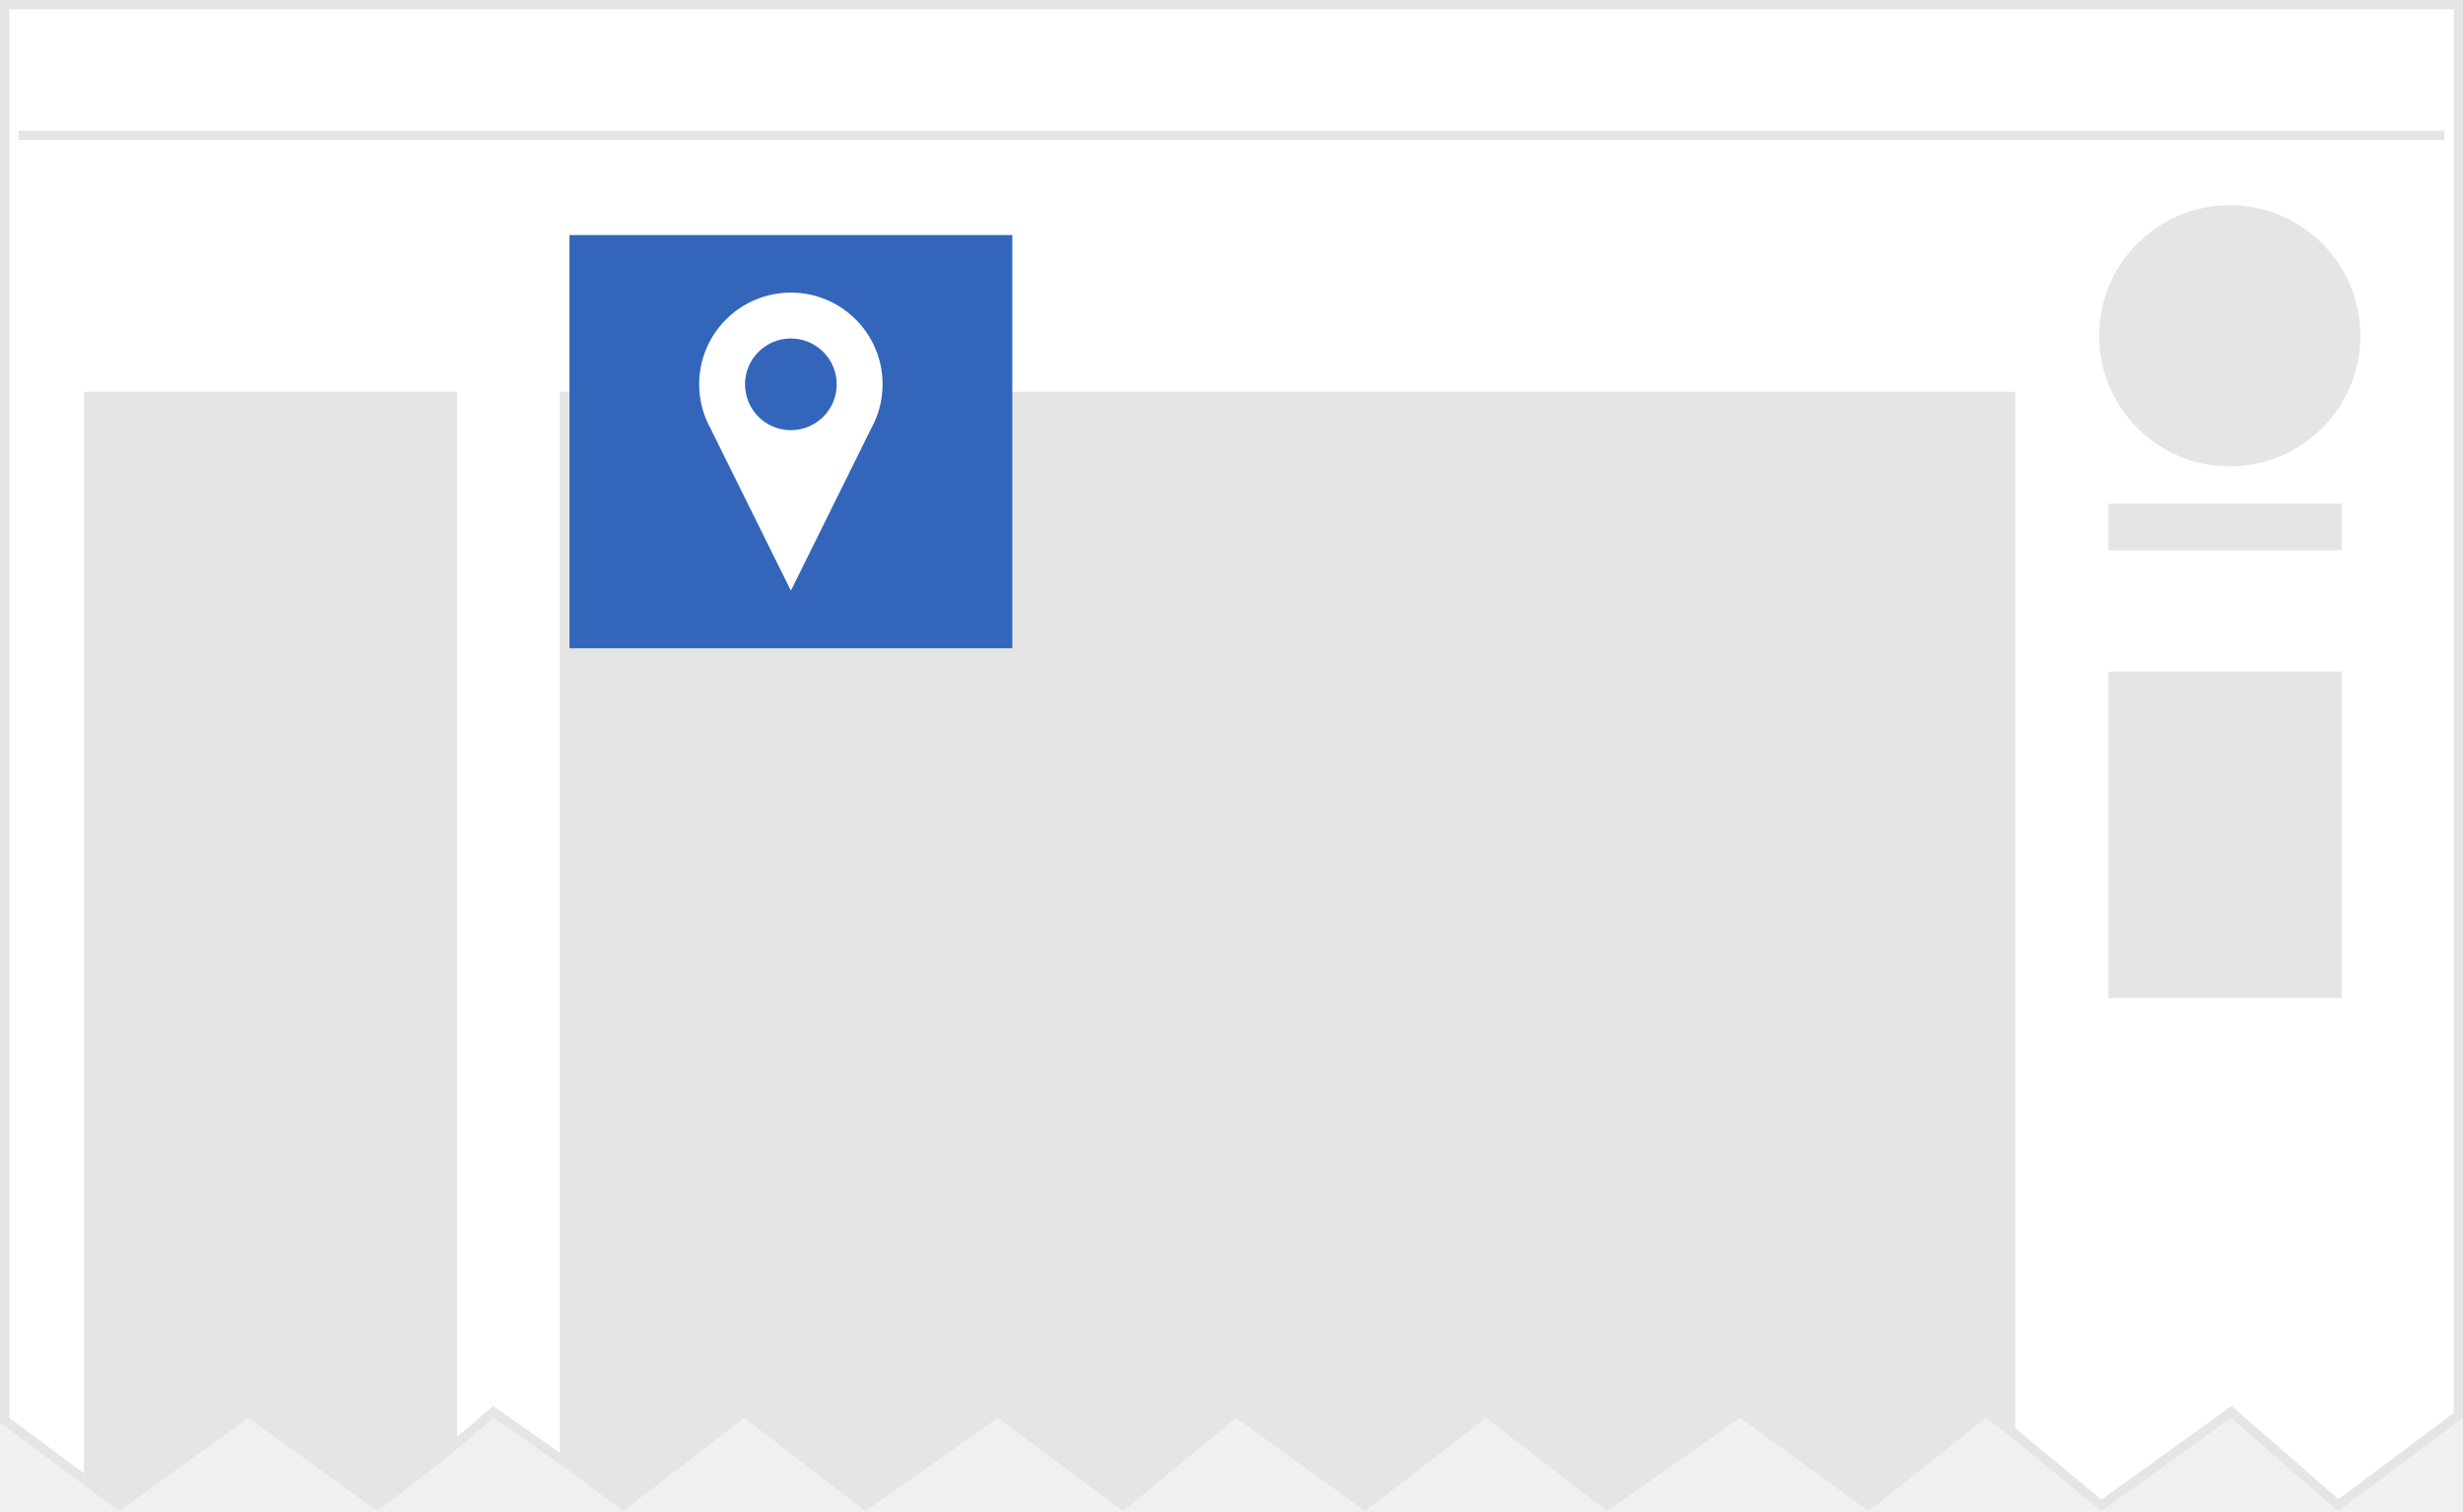
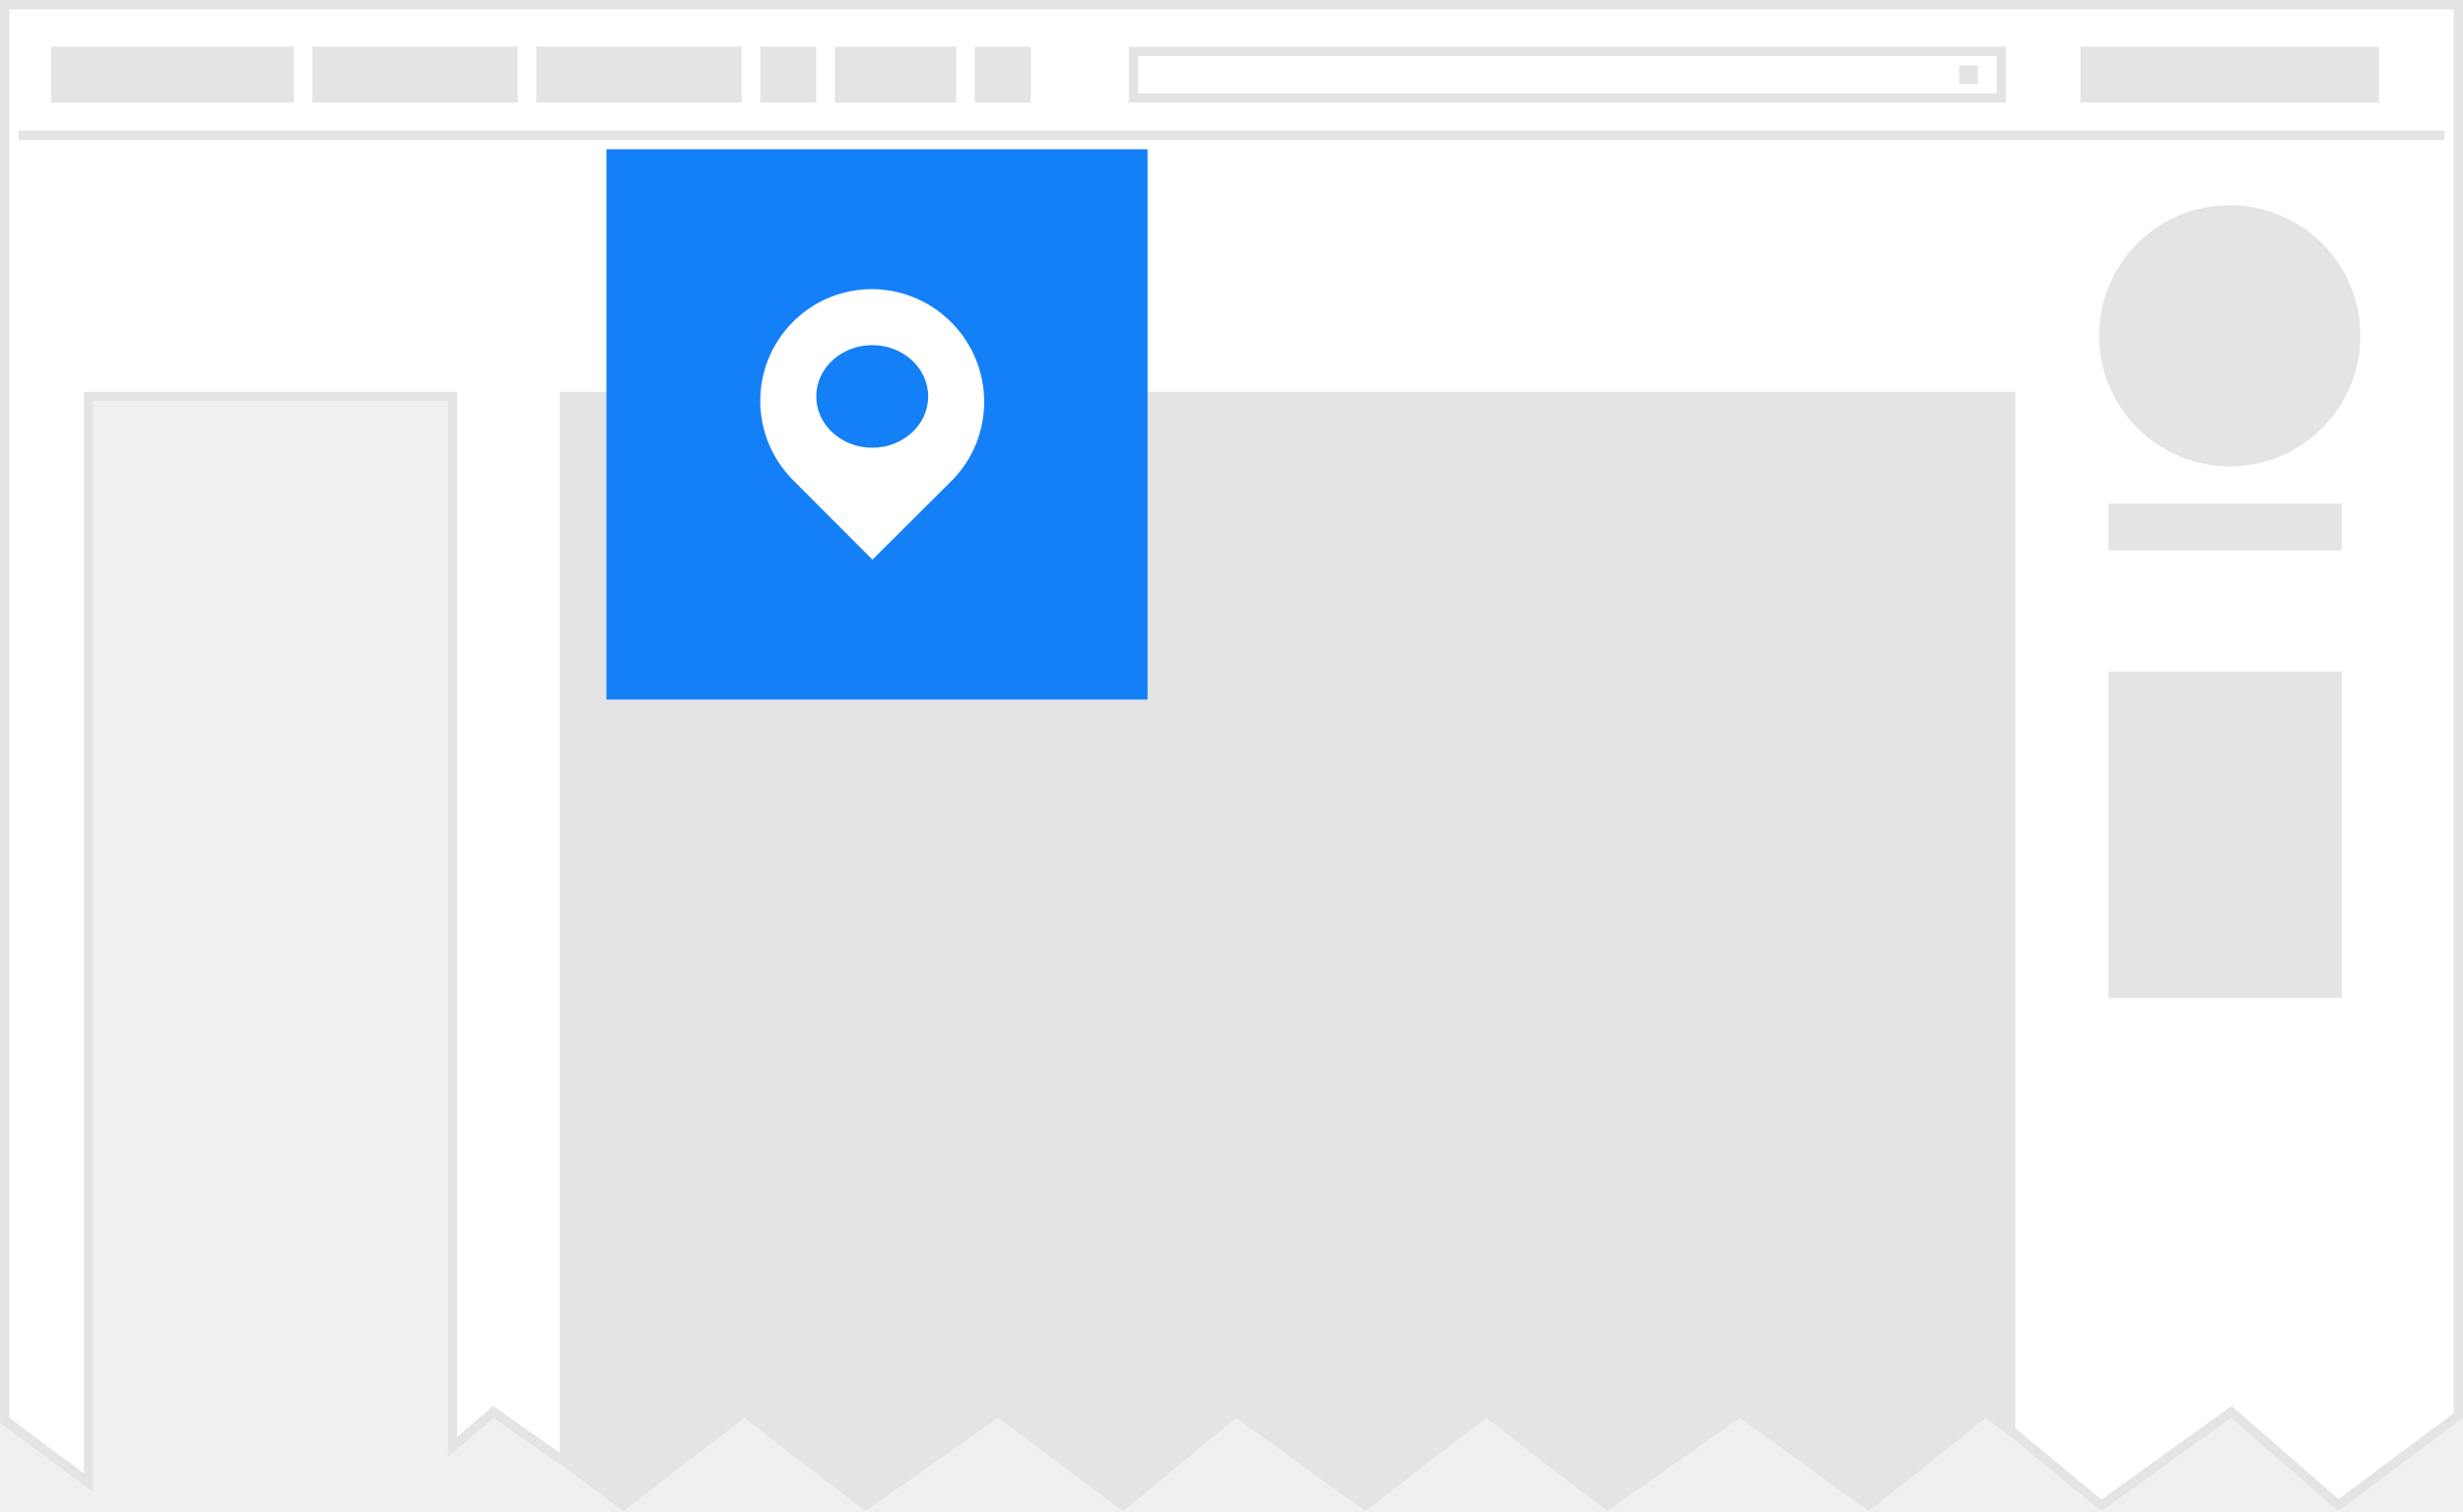
- <svg xmlns="http://www.w3.org/2000/svg" width="264" height="162" viewBox="0 0 264 162">
-   <path fill="#fff" d="M263.5 151.749v-151.249h-263v151.749l9 6.705v-116.454h39v112.6l4.393-3.731 7.607 5.33v-114.199h155v110.85l9.751 8.03 13.916-10.019 11.467 9.996z" />
-   <path d="M1 1v150.998l8 5.96v-115.958h40v112.02l3.274-2.78.589-.497.633.439 6.504 4.556v-113.738h156v111.1l9.257 7.66 13.295-9.569.646-.464.598.521 10.864 9.47 12.34-9.219v-150.499h-262m-1-1h264v152l-13.391 10-11.475-10-13.891 10-10.243-8.4v-110.6h-154v114.66l-8.078-5.66-4.922 4.18v-113.18h-38v116.95l-10-7.45v-152.5zM61 157.66v-114.66h154v110.6l-2.145-1.6-12.557 10-13.809-10-14.229 10-12.972-10-12.973 10-13.812-10-12.136 10-13.392-10-14.229 10-12.972-10-12.976 10-5.798-4.34zM253 36c0-7.732-6.268-14-14-14s-14 6.268-14 14 6.268 14 14 14 14-6.268 14-14zM10 159.95v-116.95h38v113.18l-7.551 5.82-13.812-10-13.891 10-2.746-2.05zM226 107v-35h25v35h-25z" fill="#e5e5e5" />
-   <path d="M262 14.5h-260" fill="#e5e5e5" stroke="#e5e5e5" />
-   <path d="M226 59v-5h25v5h-25z" fill="#e5e5e5" />
-   <path d="M61.041 69.5v-44.301h47.464v44.301h-47.464z" fill="#36b" />
-   <path d="M74.94 41.201c0-5.424 4.398-9.833 9.834-9.833 5.428 0 9.829 4.409 9.829 9.833 0 1.794-.485 3.471-1.324 4.918h.008l-8.514 17.206-8.523-17.206h.015c-.84-1.447-1.325-3.124-1.325-4.918zm9.829 4.918c2.717 0 4.915-2.202 4.915-4.918 0-2.711-2.198-4.915-4.915-4.915-2.716 0-4.911 2.204-4.911 4.915-.002 2.716 2.194 4.918 4.911 4.918z" fill="#fff" />
+ <svg xmlns="http://www.w3.org/2000/svg" version="1.1" x="0px" y="0px" width="264" height="162" viewBox="0, 0, 264, 162">
+   <g id="beta-nearby">
+     <path d="M239.167,151.362 L250.634,161.357 L263.5,151.749 L263.5,0.5 L0.5,0.5 L0.5,152.249 L9.5,158.954 L9.5,42.5 L48.5,42.5 L48.5,155.1 L52.893,151.37 L60.5,156.7 L60.5,42.5 L215.5,42.5 L215.5,153.349 L225.251,161.38 L239.167,151.362 L239.167,151.362 z M239.167,151.362" fill="#FFFFFF" />
+     <path d="M1,1 L1,151.998 L9,157.958 L9,43 L9,42 L10,42 L48,42 L49,42 L49,43 L49,154.019 L52.274,151.241 L52.863,150.742 L53.496,151.181 L60,155.738 L60,43 L60,42 L61,42 L215,42 L216,42 L216,43 L216,153.099 L225.257,160.76 L238.552,151.192 L239.196,150.726 L239.794,151.247 L250.658,160.717 L263,151.499 L263,1 L1,1 L1,1 L1,1 z M0,0 L264,0 L264,152 L250.609,162 L239.136,152 L225.245,162 L215,153.6 L215,43 L61,43 L61,157.66 L52.922,152 L48,156.18 L48,43 L10,43 L10,159.95 L0,152.5 L0,0 L0,0 L0,0 L0,0 L0,0 z M0,0" fill="#E4E4E4" />
+     <path d="M61,43 L215,43 L215,112.701 L215,153.6 L212.855,152 L200.3,162 L186.491,152 L172.262,162 L159.29,152 L146.317,162 L132.506,152 L120.37,162 L106.978,152 L92.749,162 L79.777,152 L66.802,162 L60.998,157.66 L60.998,43 L61,43 z M61,43" fill="#E4E4E4" />
+     <path d="M253,36 C253,28.268 246.732,22 239,22 C231.268,22 225,28.268 225,36 C225,43.732 231.268,50 239,50 C246.732,50 253,43.732 253,36 C253,36 253,43.732 253,36 L253,36 L253,36 L253,36 z M253,36" fill="#E4E4E4" />
+     <path d="M39.262,162 L26.29,152 L13.316,162 L10,159.599 L10,43 L48,43 L48,155.859 z" fill="#F1F1F1" />
+     <path d="M226,107 L226,72 L251,72 L251,107 L226,107 L226,107 L226,107 L226,107 L226,107 z M226,107" fill="#E4E4E4" />
+     <path d="M31.49,5 L5.49,5 L5.49,11 L31.49,11 L31.49,5 L31.49,5 L31.49,5 L31.49,5 L31.49,5 z M31.49,5" fill="#E4E4E4" />
+     <path d="M55.49,5 L55.49,11 L33.49,11 L33.49,5 L55.49,5 L55.49,5 z M55.49,5" fill="#E4E4E4" />
+     <path d="M122,6 L122,10 L214,10 L214,6 L122,6 L122,6 L122,6 z M121,5 L215,5 L215,11 L121,11 L121,5 L121,5 L121,5 L121,5 L121,5 z M121,5" fill="#E4E4E4" />
+     <path d="M79.49,5 L79.49,11 L57.49,11 L57.49,5 L79.49,5 L79.49,5 z M79.49,5" fill="#E4E4E4" />
+     <path d="M102.49,5 L102.49,11 L89.49,11 L89.49,5 L102.49,5 L102.49,5 z M102.49,5" fill="#E4E4E4" />
+     <path d="M87.49,5 L87.49,11 L81.49,11 L81.49,5 L87.49,5 L87.49,5 z M87.49,5" fill="#E4E4E4" />
+     <path d="M110.49,5 L110.49,11 L104.49,11 L104.49,5 L110.49,5 L110.49,5 z M110.49,5" fill="#E4E4E4" />
+     <path d="M255,5 L255,11 L223,11 L223,5 L255,5 L255,5 z M255,5" fill="#E4E4E4" />
+     <path d="M262,14.5 L2,14.5" fill-opacity="0" stroke="#E4E4E4" stroke-width="1" stroke-miterlimit="10" />
+     <path d="M212,7 L212,9 L210,9 L210,7 L212,7 L212,7 z M212,7" fill="#E4E4E4" />
+     <path d="M251,54 L226,54 L226,59 L251,59 L251,54 z M251,54" fill="#E4E4E4" />
+     <path d="M123,16 L65,16 L65,75 L123,75 L123,16 z M123,16" fill="#1480F7" />
+     <path d="M84.995,34.506 C89.685,29.806 97.265,29.843 101.955,34.544 C106.645,39.244 106.68,46.856 101.989,51.556 L93.514,60 L85.021,51.489 C80.33,46.789 80.305,39.207 84.995,34.506 L84.995,34.506 L84.995,34.506 z M93.49,48 C96.803,48 99.49,45.538 99.49,42.5 C99.49,39.462 96.803,37 93.49,37 C90.176,37 87.49,39.462 87.49,42.5 C87.49,45.538 90.176,48 93.49,48 L93.49,48 L93.49,48 z M93.49,48" fill="#FFFFFF" />
+   </g>
+   <defs />
</svg>
